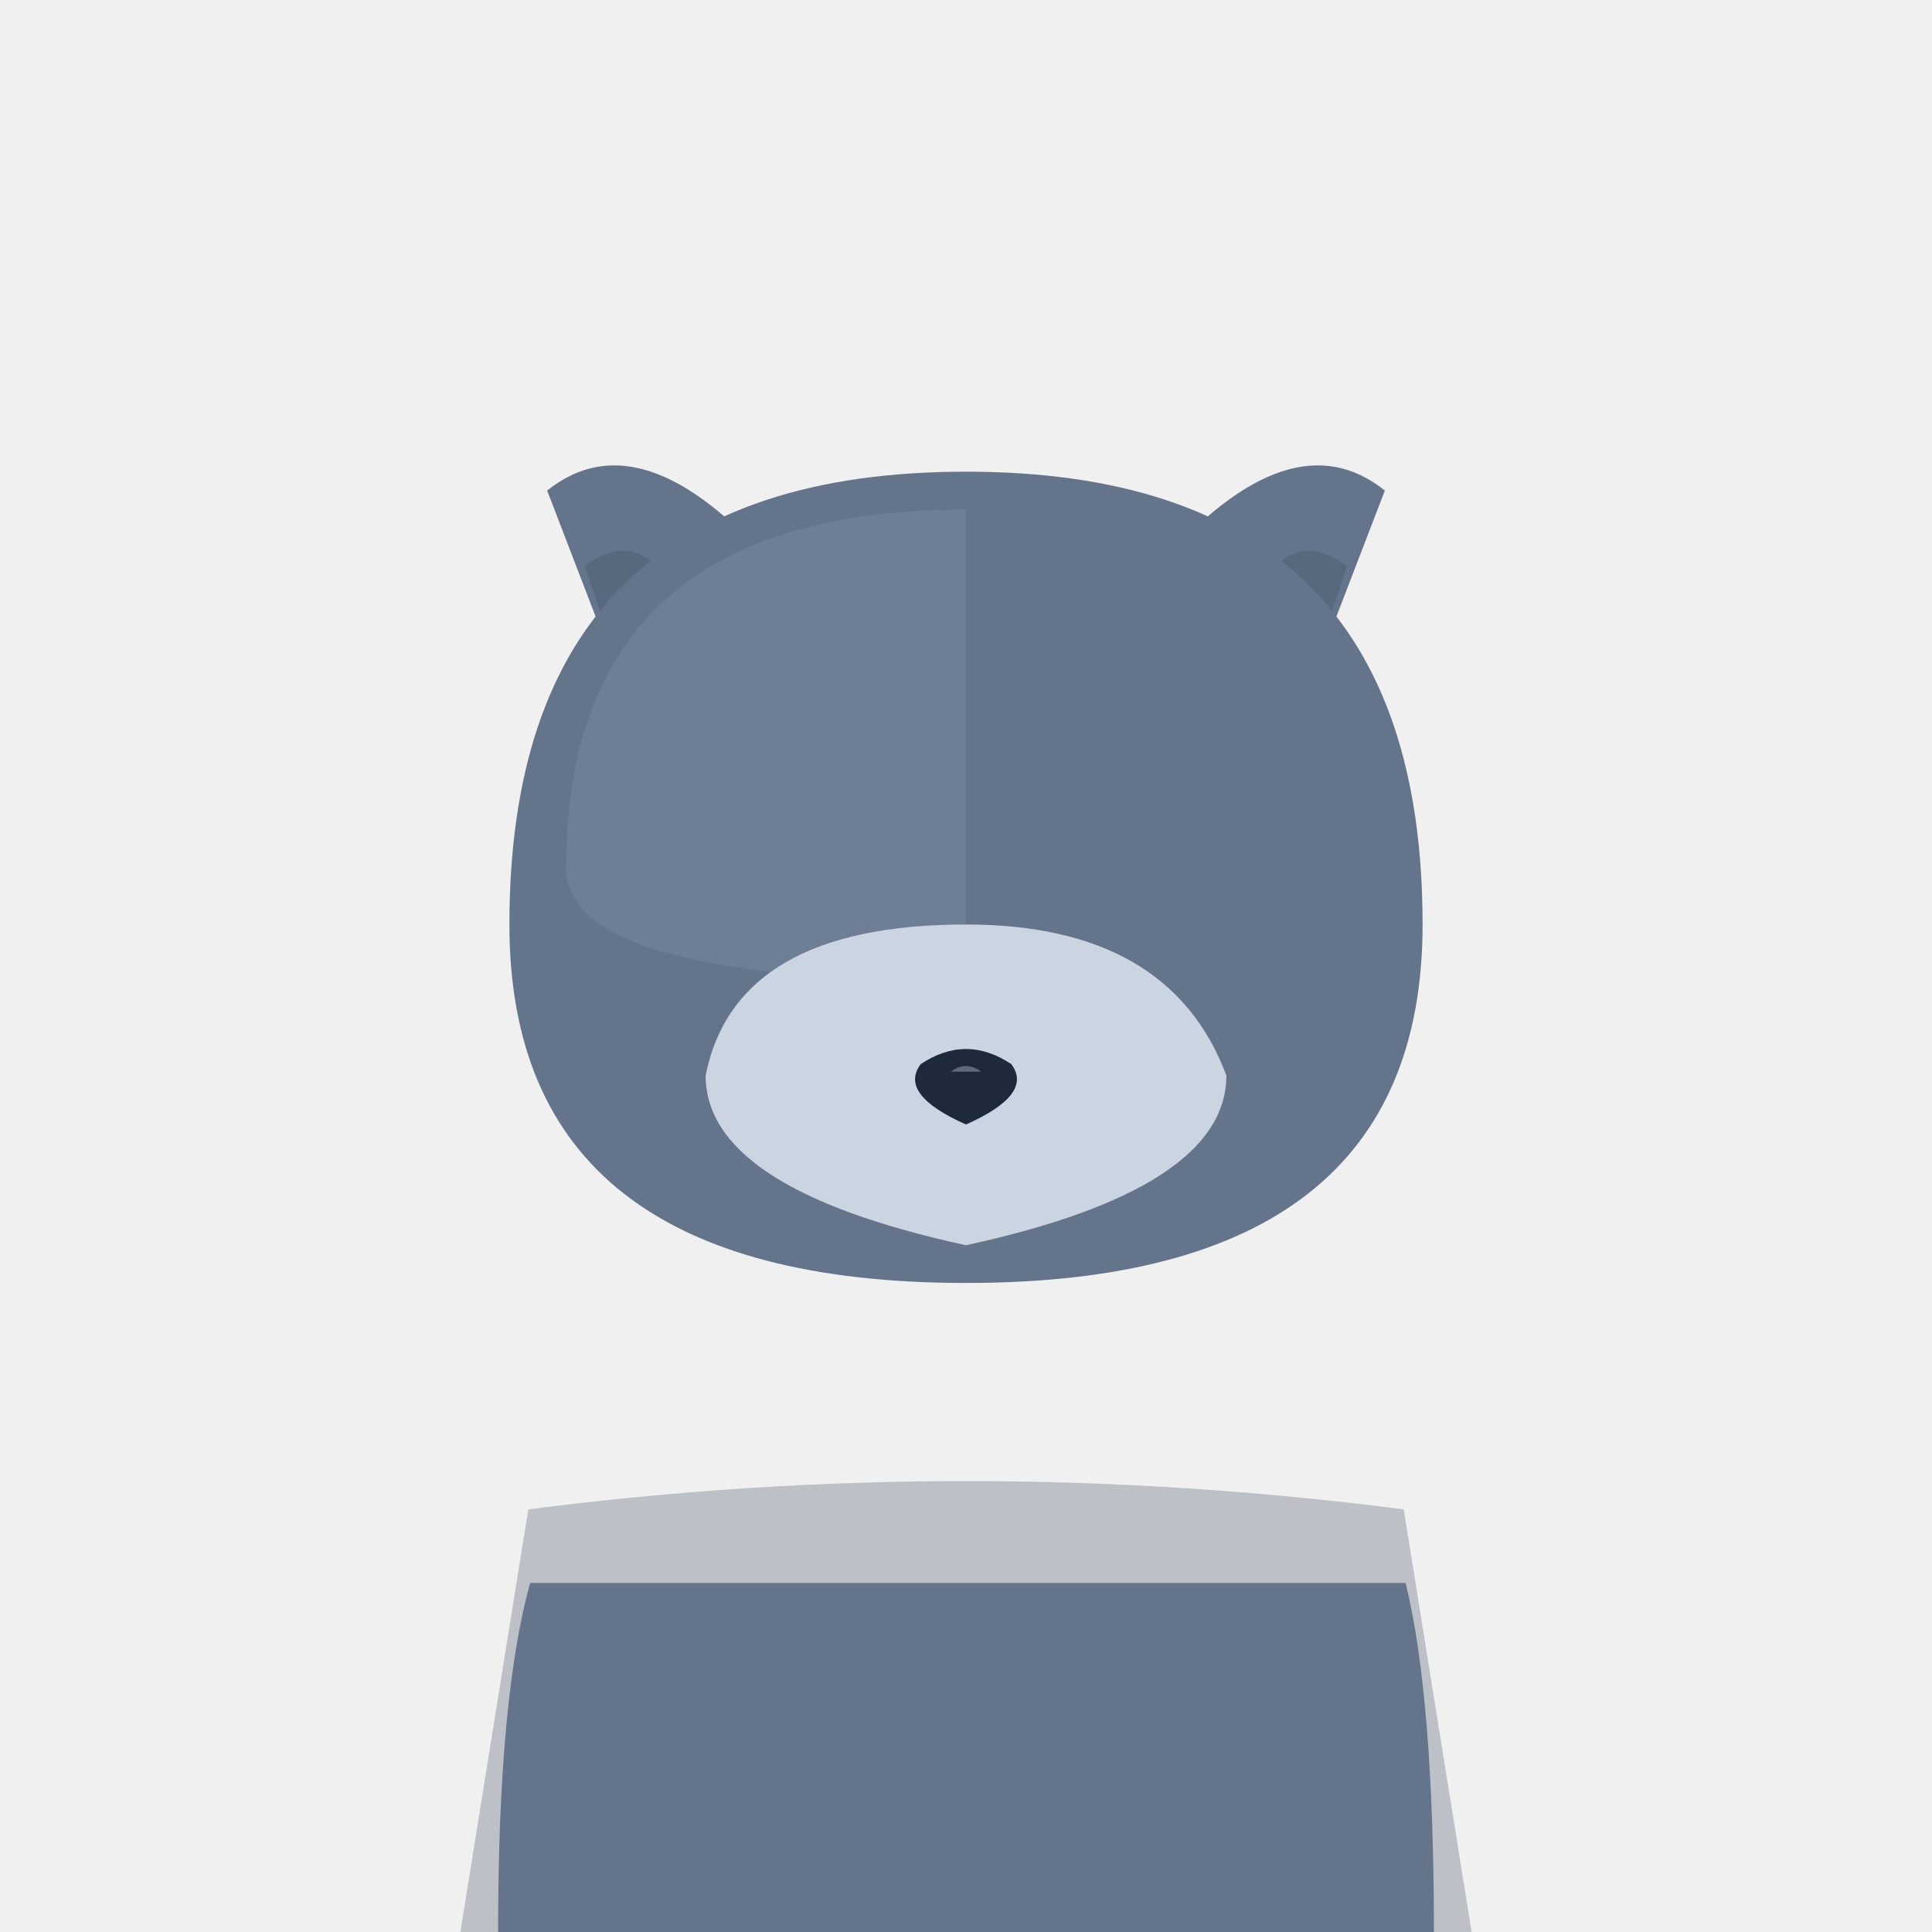
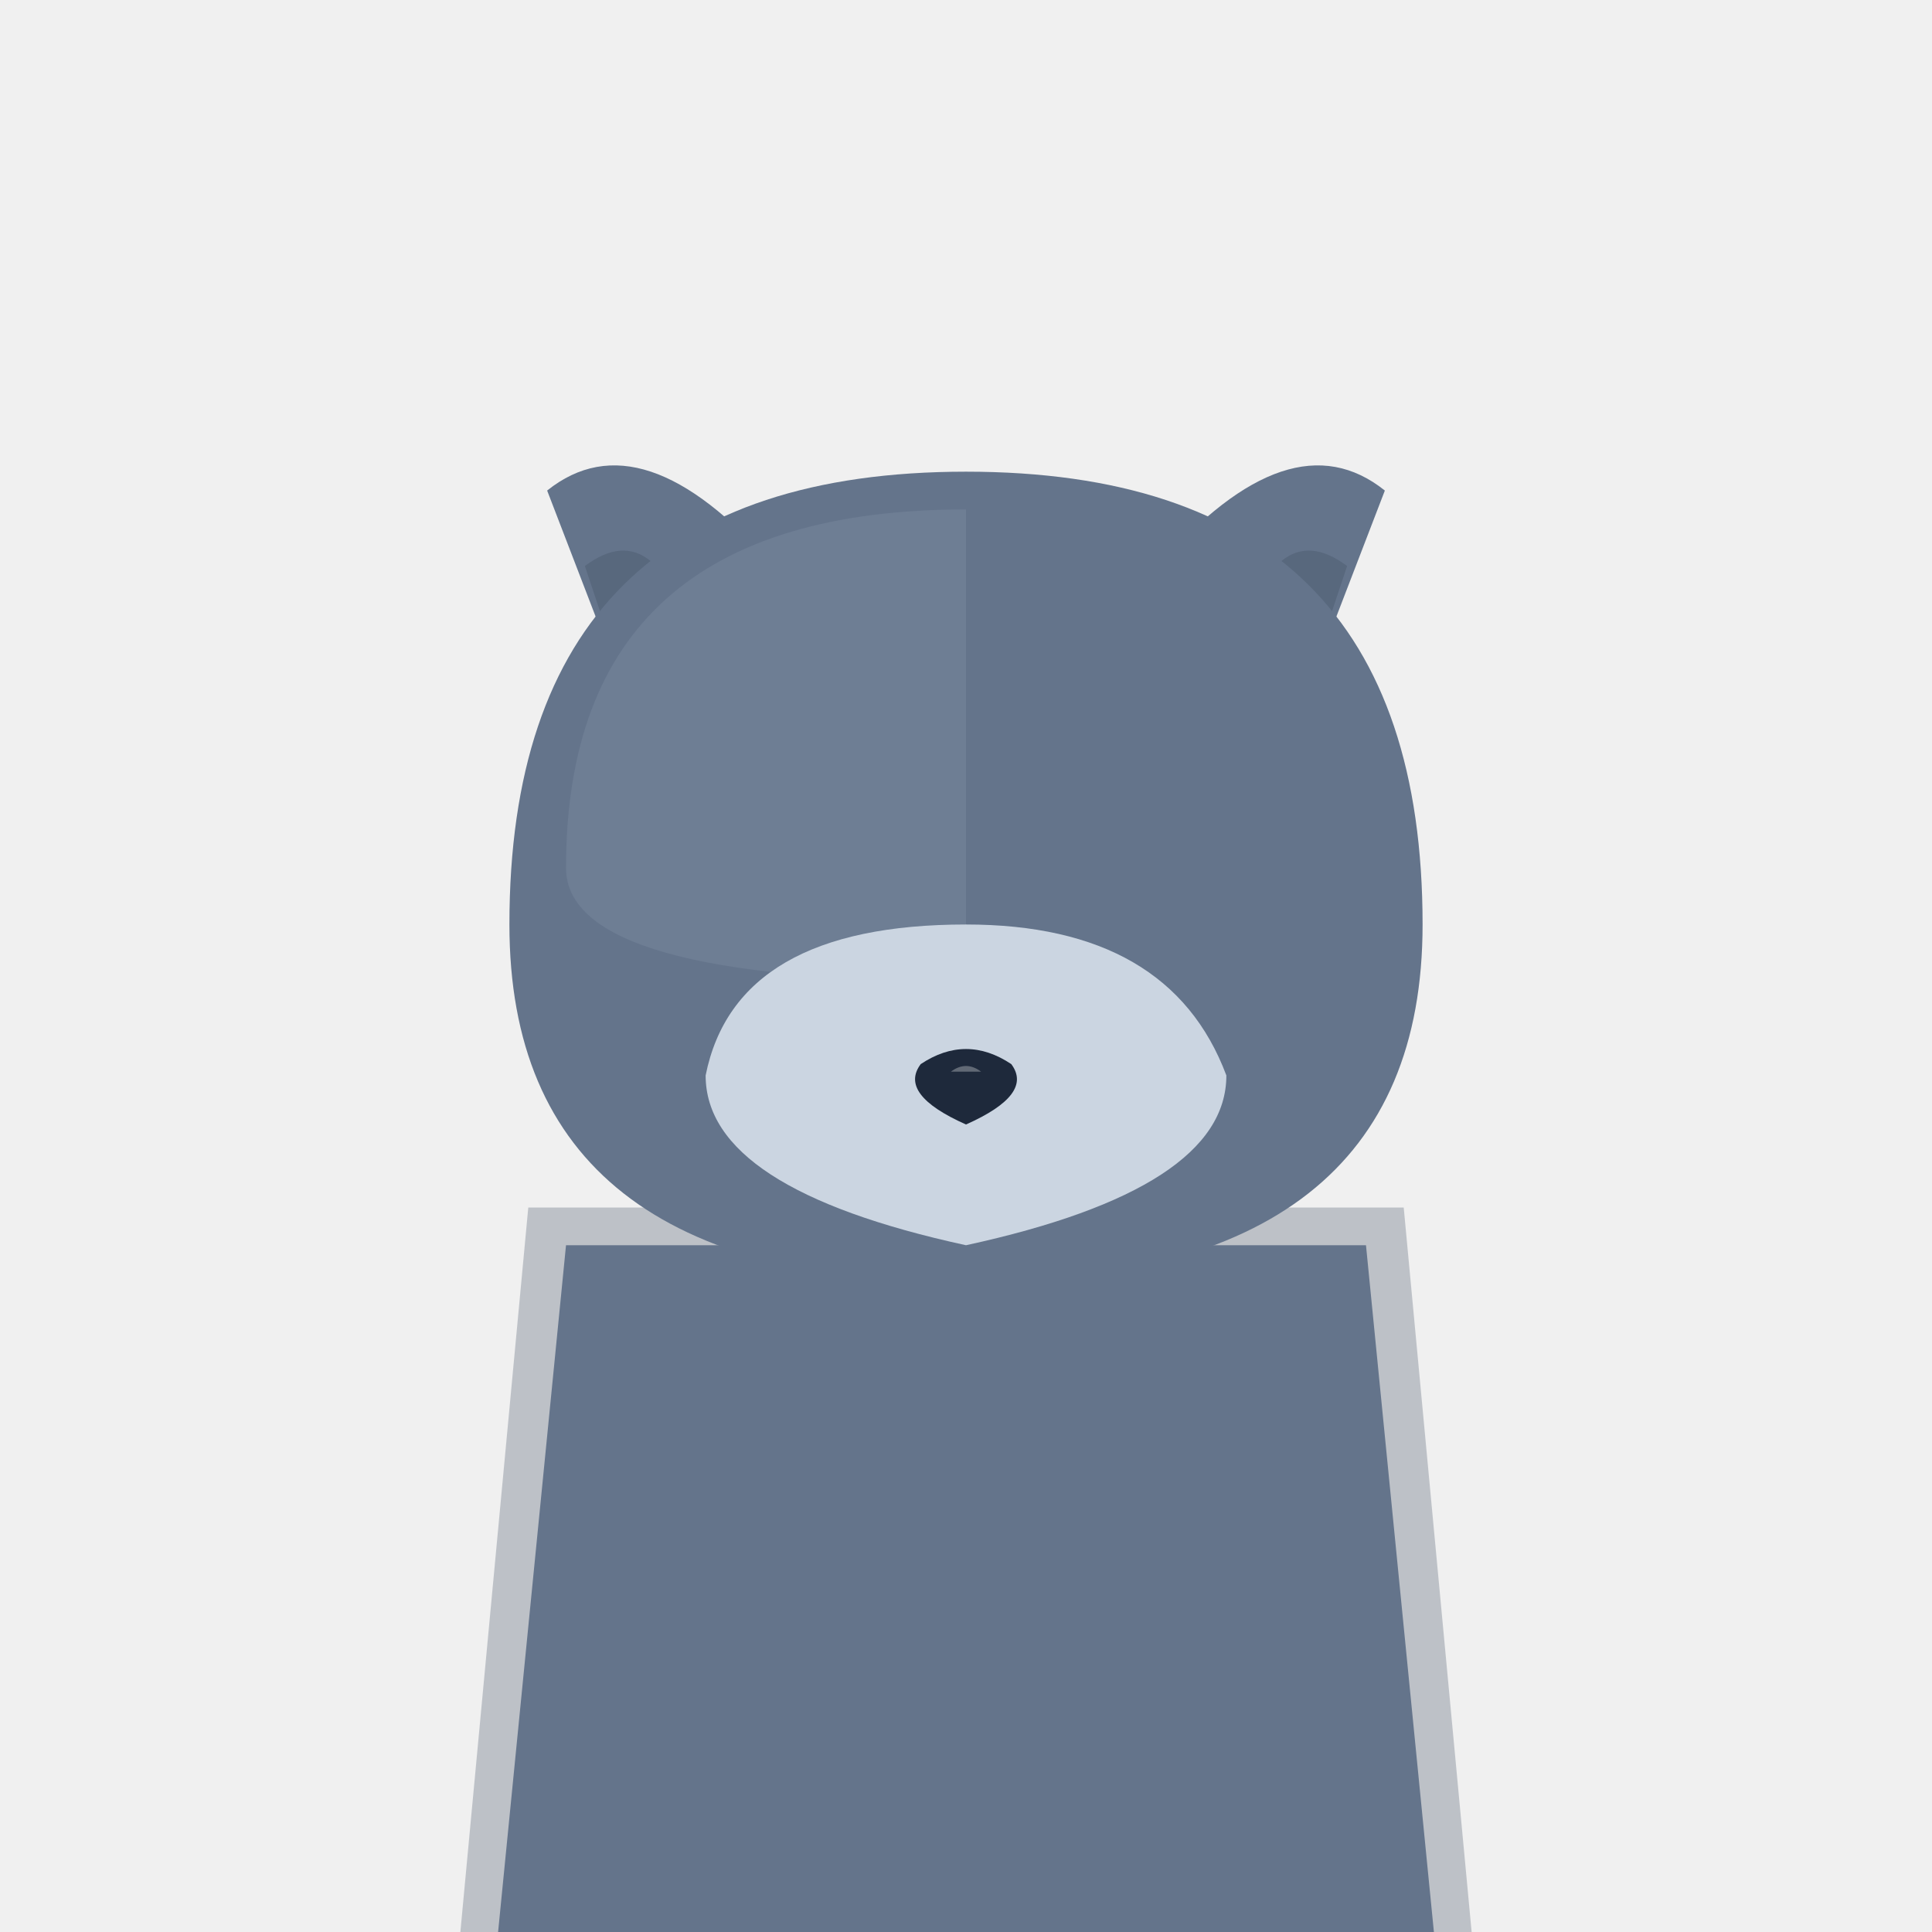
<svg xmlns="http://www.w3.org/2000/svg" width="512" height="512" viewBox="0 0 512 512">
-   <path d="M140,400 Q256,385 372,400 L390,512 L122,512 Z" fill="#475569" opacity="0.3" />
-   <path d="M140.5,419.5 L372.5,419.5 Q380,450 380,512 L132,512 Q132,450 140.5,419.5 Z" fill="#64748b" />
+   <path d="M140,320 Q256,320 372,320 L390,512 L122,512 Z" fill="#475569" opacity="0.3" />
+   <path d="M150,330 Q256,330 362,330 L380,512 L132,512 Z" fill="#64748b" />
  <path d="M170,195 L145,130 Q170,110 205,150 Z" fill="#64748b" />
  <path d="M170,195 L155,150 Q175,135 185,175 Z" fill="#475569" opacity="0.4" />
  <path d="M342,195 L367,130 Q342,110 307,150 Z" fill="#64748b" />
  <path d="M342,195 L357,150 Q337,135 327,175 Z" fill="#475569" opacity="0.4" />
  <path d="M256,125 Q135,125 135,245 Q135,340 256,340 Q377,340 377,245 Q377,125 256,125 Z" fill="#64748b" />
  <path d="M256,135 Q150,135 150,230 Q150,260 256,260 Z" fill="#94a3b8" opacity="0.2" />
  <path d="M256,245 Q310,245 325,285 Q325,315 256,330 Q187,315 187,285 Q195,245 256,245 Z" fill="#cbd5e1" />
  <path d="M244,282 Q256,274 268,282 Q274,290 256,298 Q238,290 244,282 Z" fill="#1e293b" />
  <path d="M252,284 Q256,281 260,284" fill="#ffffff" opacity="0.3" />
</svg>
